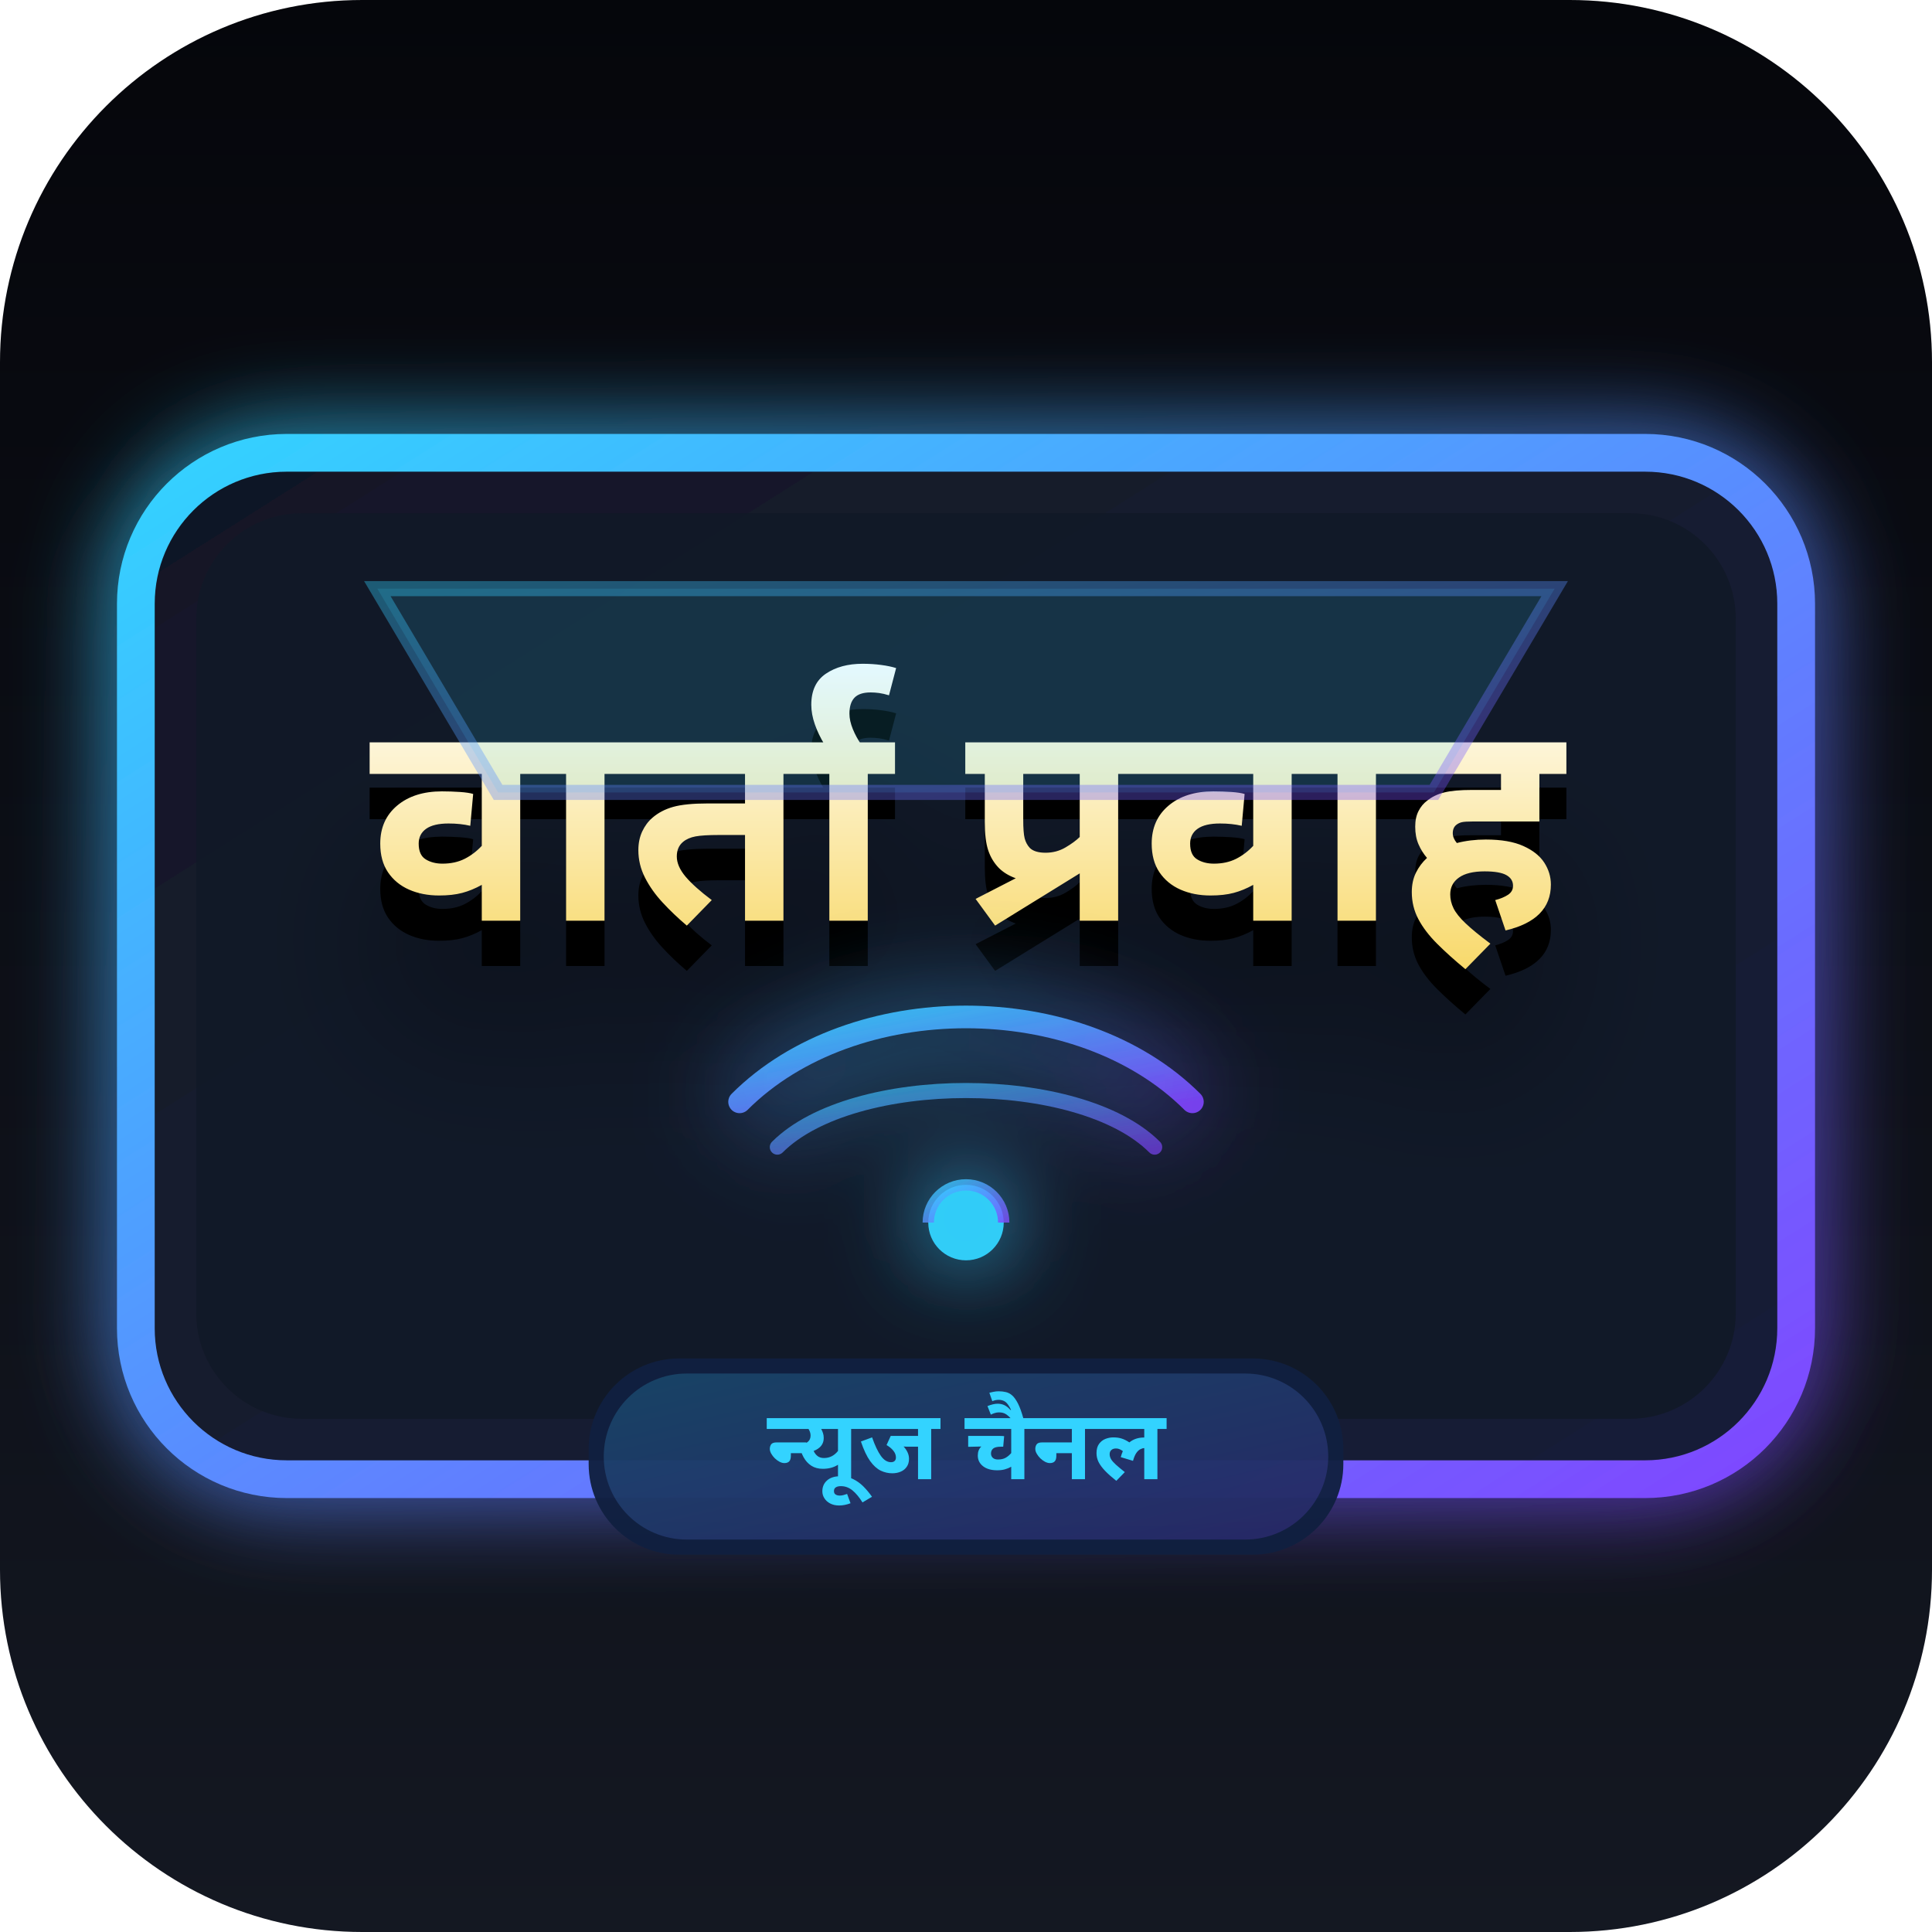
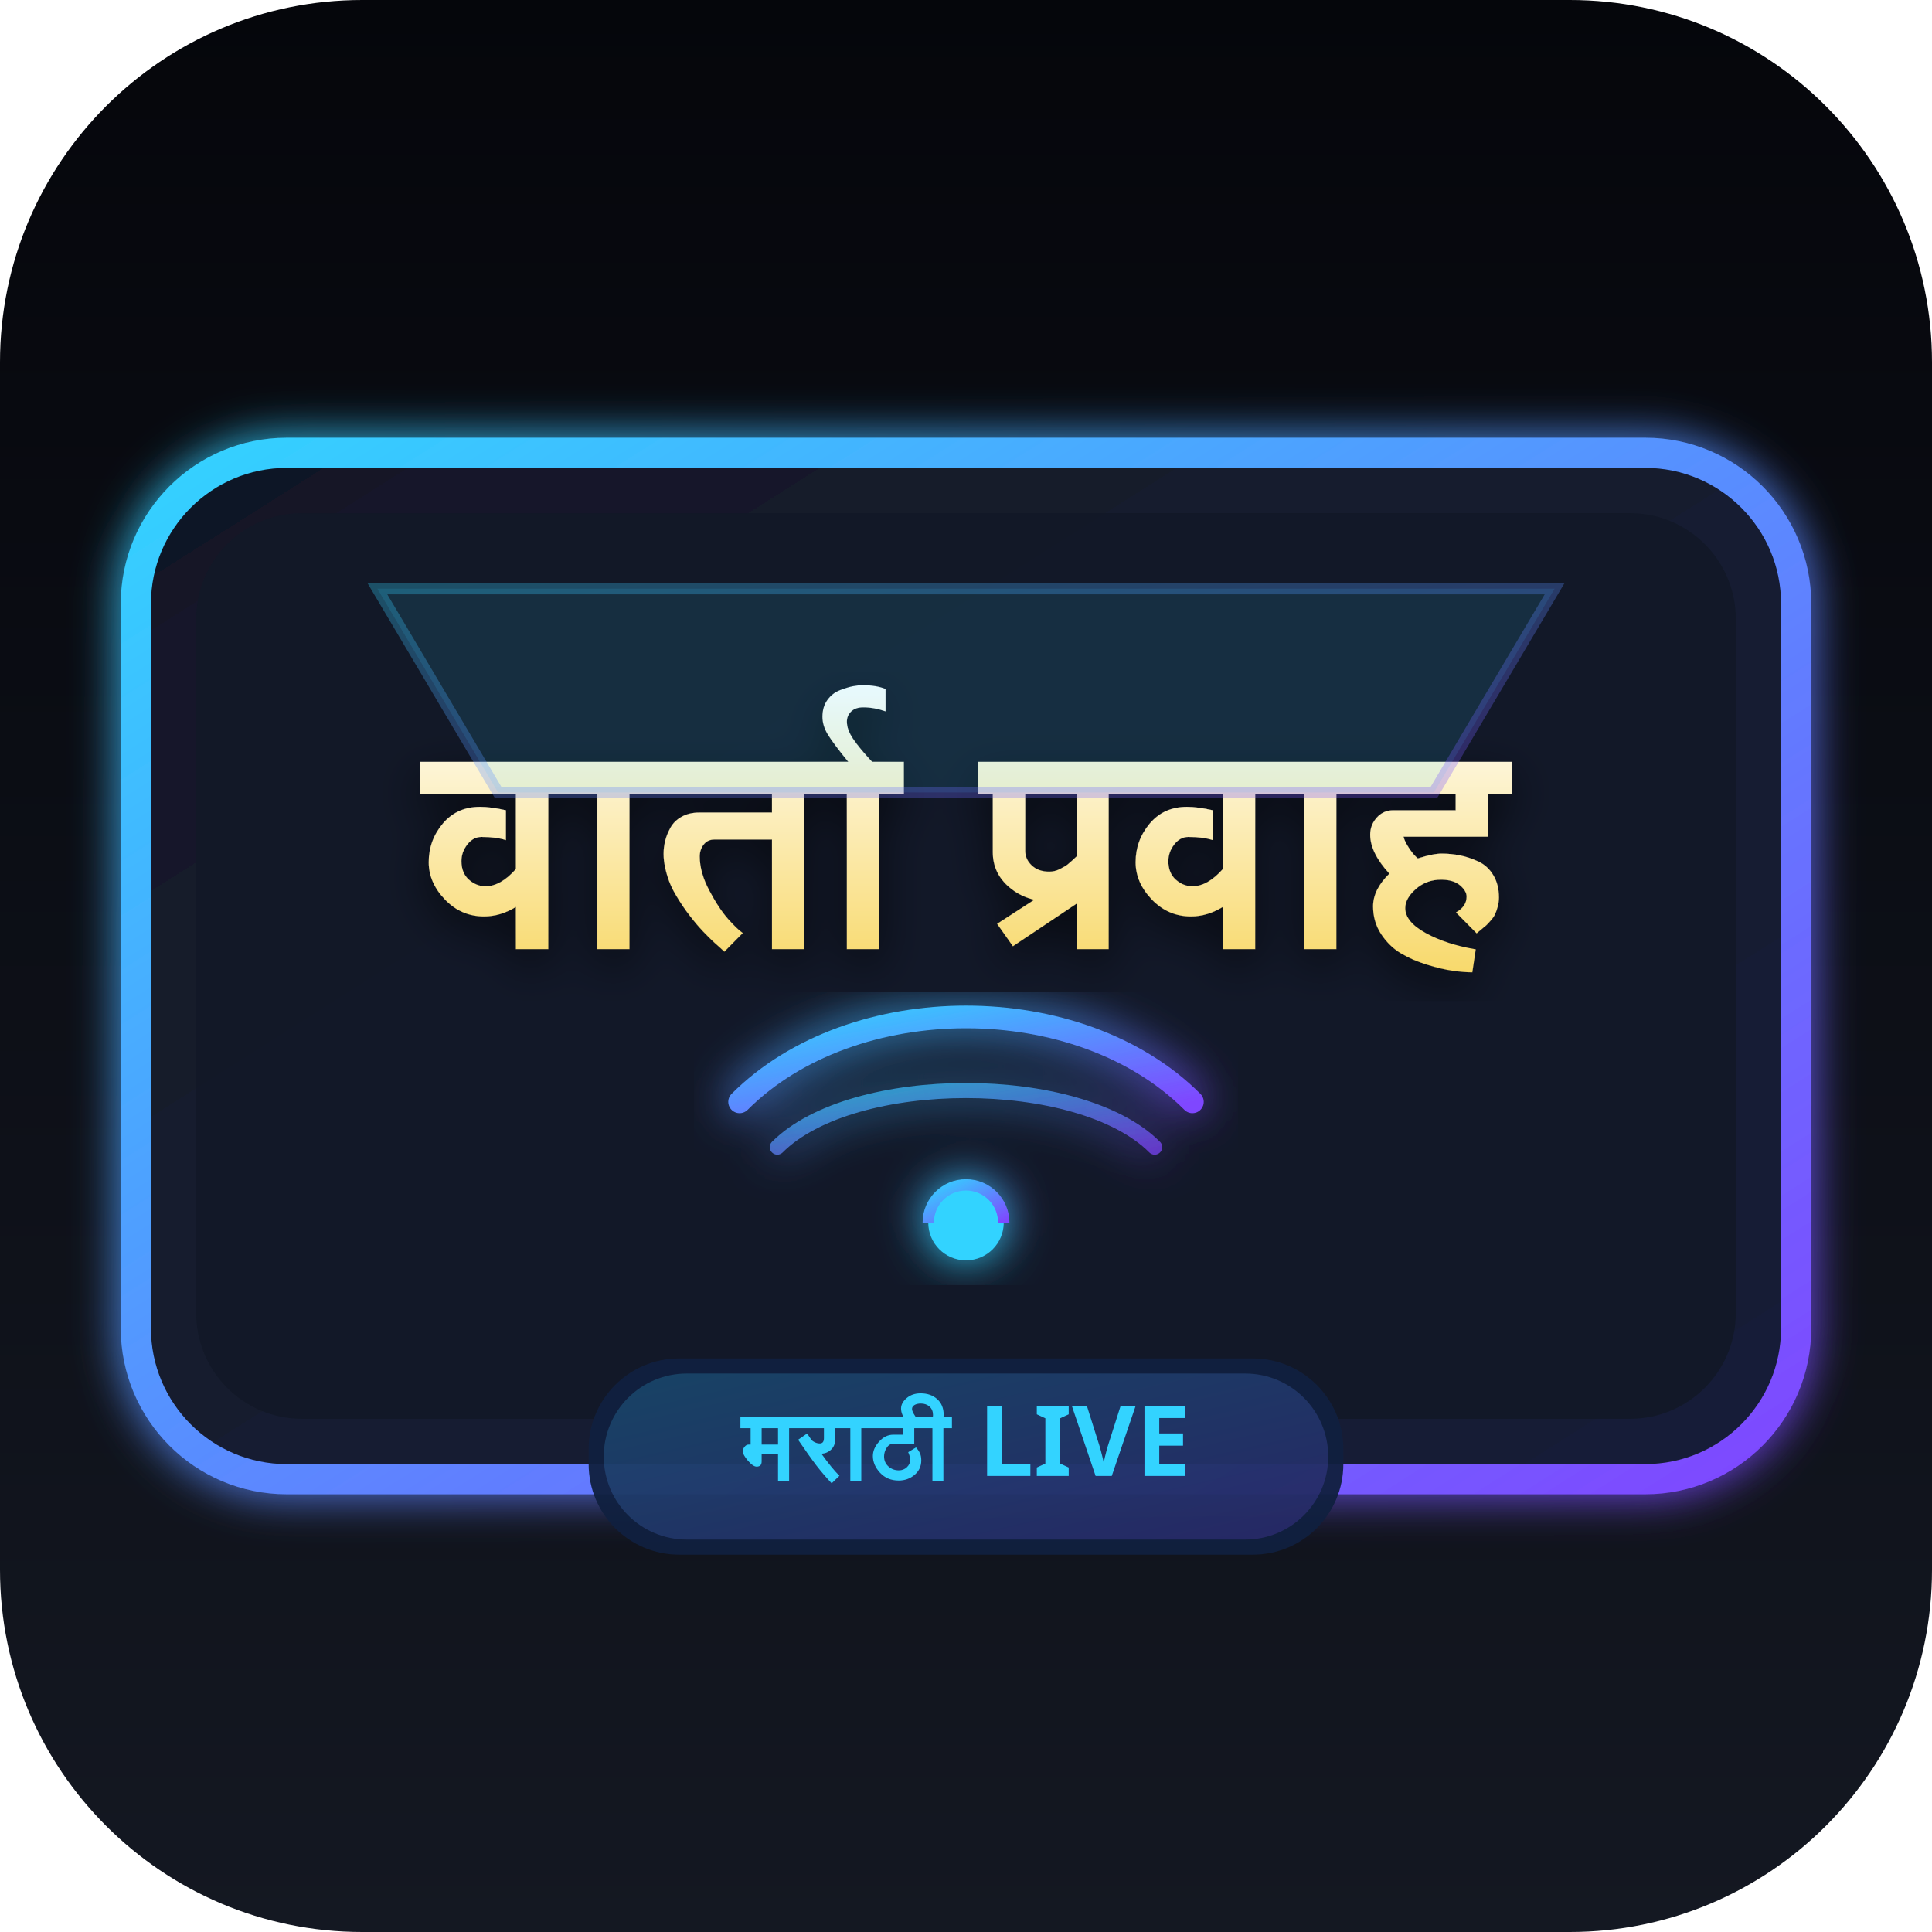
<svg xmlns="http://www.w3.org/2000/svg" width="512" height="512" viewBox="0 0 512 512">
  <defs>
    <linearGradient id="bgGradient" x1="0" y1="0" x2="0" y2="1">
      <stop offset="0%" stop-color="#05060b" />
      <stop offset="100%" stop-color="#141822" />
    </linearGradient>
    <linearGradient id="panelGradient" x1="0" y1="0" x2="1" y2="1">
      <stop offset="0%" stop-color="#111827" />
      <stop offset="100%" stop-color="#191f38" />
    </linearGradient>
    <linearGradient id="neonGradient" x1="0" y1="0" x2="1" y2="1">
      <stop offset="0%" stop-color="#33d3ff" />
      <stop offset="100%" stop-color="#7f47ff" />
    </linearGradient>
    <linearGradient id="titleGradient" x1="0" y1="0" x2="0" y2="1">
      <stop offset="0%" stop-color="#ffffff" />
      <stop offset="100%" stop-color="#f8d96b" />
    </linearGradient>
-     <filter id="outerGlow" x="-50%" y="-50%" width="200%" height="200%">
-       <feGaussianBlur stdDeviation="12" result="blur" />
+     <filter id="outerGlow">
+       <feGaussianBlur stdDeviation="6" result="blur" />
      <feMerge>
        <feMergeNode in="blur" />
        <feMergeNode in="SourceGraphic" />
      </feMerge>
    </filter>
-     <filter id="shadow" x="-50%" y="-50%" width="200%" height="200%">
-       <feDropShadow dx="0" dy="22" stdDeviation="18" flood-color="#000" flood-opacity="0.45" />
+     <filter id="textShadow">
+       <feDropShadow dx="0" dy="4" stdDeviation="6" flood-color="#000" flood-opacity="0.6" />
    </filter>
  </defs>
-   <rect width="512" height="512" rx="96" ry="96" fill="url(#bgGradient)" />
-   <rect x="36" y="120" width="440" height="272" rx="40" fill="url(#panelGradient)" stroke="url(#neonGradient)" stroke-width="10" filter="url(#outerGlow)" />
-   <rect x="52" y="136" width="408" height="240" rx="28" fill="#111827" opacity="0.90" />
-   <g filter="url(#shadow)">
-     <text x="256" y="252" text-anchor="middle" font-family="'Noto Sans Devanagari', 'DejaVu Sans', sans-serif" font-size="76" font-weight="900" fill="#000" transform="translate(0,4)">वार्ता प्रवाह</text>
+   <rect width="512" height="512" rx="96" fill="url(#bgGradient)" />
+   <rect x="36" y="120" width="440" height="272" rx="40" fill="url(#panelGradient)" stroke="url(#neonGradient)" stroke-width="8" filter="url(#outerGlow)" />
+   <rect x="52" y="136" width="408" height="240" rx="28" fill="#111827" opacity="0.92" />
+   <text x="256" y="250" text-anchor="middle" font-family="sans-serif" font-size="76" font-weight="900" fill="url(#titleGradient)" filter="url(#textShadow)">
+     वार्ता प्रवाह
+   </text>
+   <g filter="url(#outerGlow)">
+     <path d="M196 292 C226 262 286 262 316 292" fill="none" stroke="url(#neonGradient)" stroke-width="6" stroke-linecap="round" />
+     <path d="M206 304 C226 284 286 284 306 304" fill="none" stroke="url(#neonGradient)" stroke-width="4" stroke-linecap="round" opacity="0.7" />
+     <circle cx="256" cy="324" r="10" fill="#33d3ff" />
+     <path d="M246 324 A10 10 0 0 1 266 324" fill="none" stroke="url(#neonGradient)" stroke-width="3" />
  </g>
-   <text x="256" y="244" text-anchor="middle" font-family="'Noto Sans Devanagari', 'DejaVu Sans', sans-serif" font-size="76" font-weight="900" fill="url(#titleGradient)" style="text-shadow: 0 2px 10px rgba(255,255,255,0.45)">वार्ता प्रवाह</text>
-   <g filter="url(#outerGlow)">
-     <path d="M196 292 C226 262 286 262 316 292" fill="none" stroke="url(#neonGradient)" stroke-width="6" stroke-linecap="round" opacity="0.9" />
-     <path d="M206 304 C226 284 286 284 306 304" fill="none" stroke="url(#neonGradient)" stroke-width="4" stroke-linecap="round" opacity="0.65" />
-     <circle cx="256" cy="324" r="10" fill="#33d3ff" opacity="0.95" />
-     <path d="M246 324 A10 10 0 0 1 266 324" fill="none" stroke="url(#neonGradient)" stroke-width="3" opacity="0.8" />
-   </g>
-   <rect x="156" y="360" width="200" height="52" rx="24" fill="#101f3f" opacity="0.96" />
-   <rect x="160" y="364" width="192" height="44" rx="22" fill="url(#neonGradient)" opacity="0.20" />
-   <text x="256" y="392" text-anchor="middle" font-family="'Noto Sans Devanagari', 'DejaVu Sans', sans-serif" font-size="26" font-weight="700" fill="#33d3ff">न्यूज चैनल</text>
-   <path d="M100 156 H412 L380 210 H132 Z" fill="rgba(51,211,255,0.14)" />
-   <path d="M100 156 H412 L380 210 H132 Z" fill="none" stroke="url(#neonGradient)" stroke-width="4" opacity="0.36" />
+   <rect x="156" y="360" width="200" height="52" rx="24" fill="#101f3f" opacity="0.95" />
+   <rect x="160" y="364" width="192" height="44" rx="22" fill="url(#neonGradient)" opacity="0.2" />
+   <text x="256" y="392" text-anchor="middle" font-family="sans-serif" font-size="26" font-weight="700" fill="#33d3ff">
+     मराठी LIVE
+   </text>
+   <path d="M100 156 H412 L380 210 H132 Z" fill="rgba(51,211,255,0.12)" />
+   <path d="M100 156 H412 L380 210 H132 Z" fill="none" stroke="url(#neonGradient)" stroke-width="3" opacity="0.3" />
</svg>
